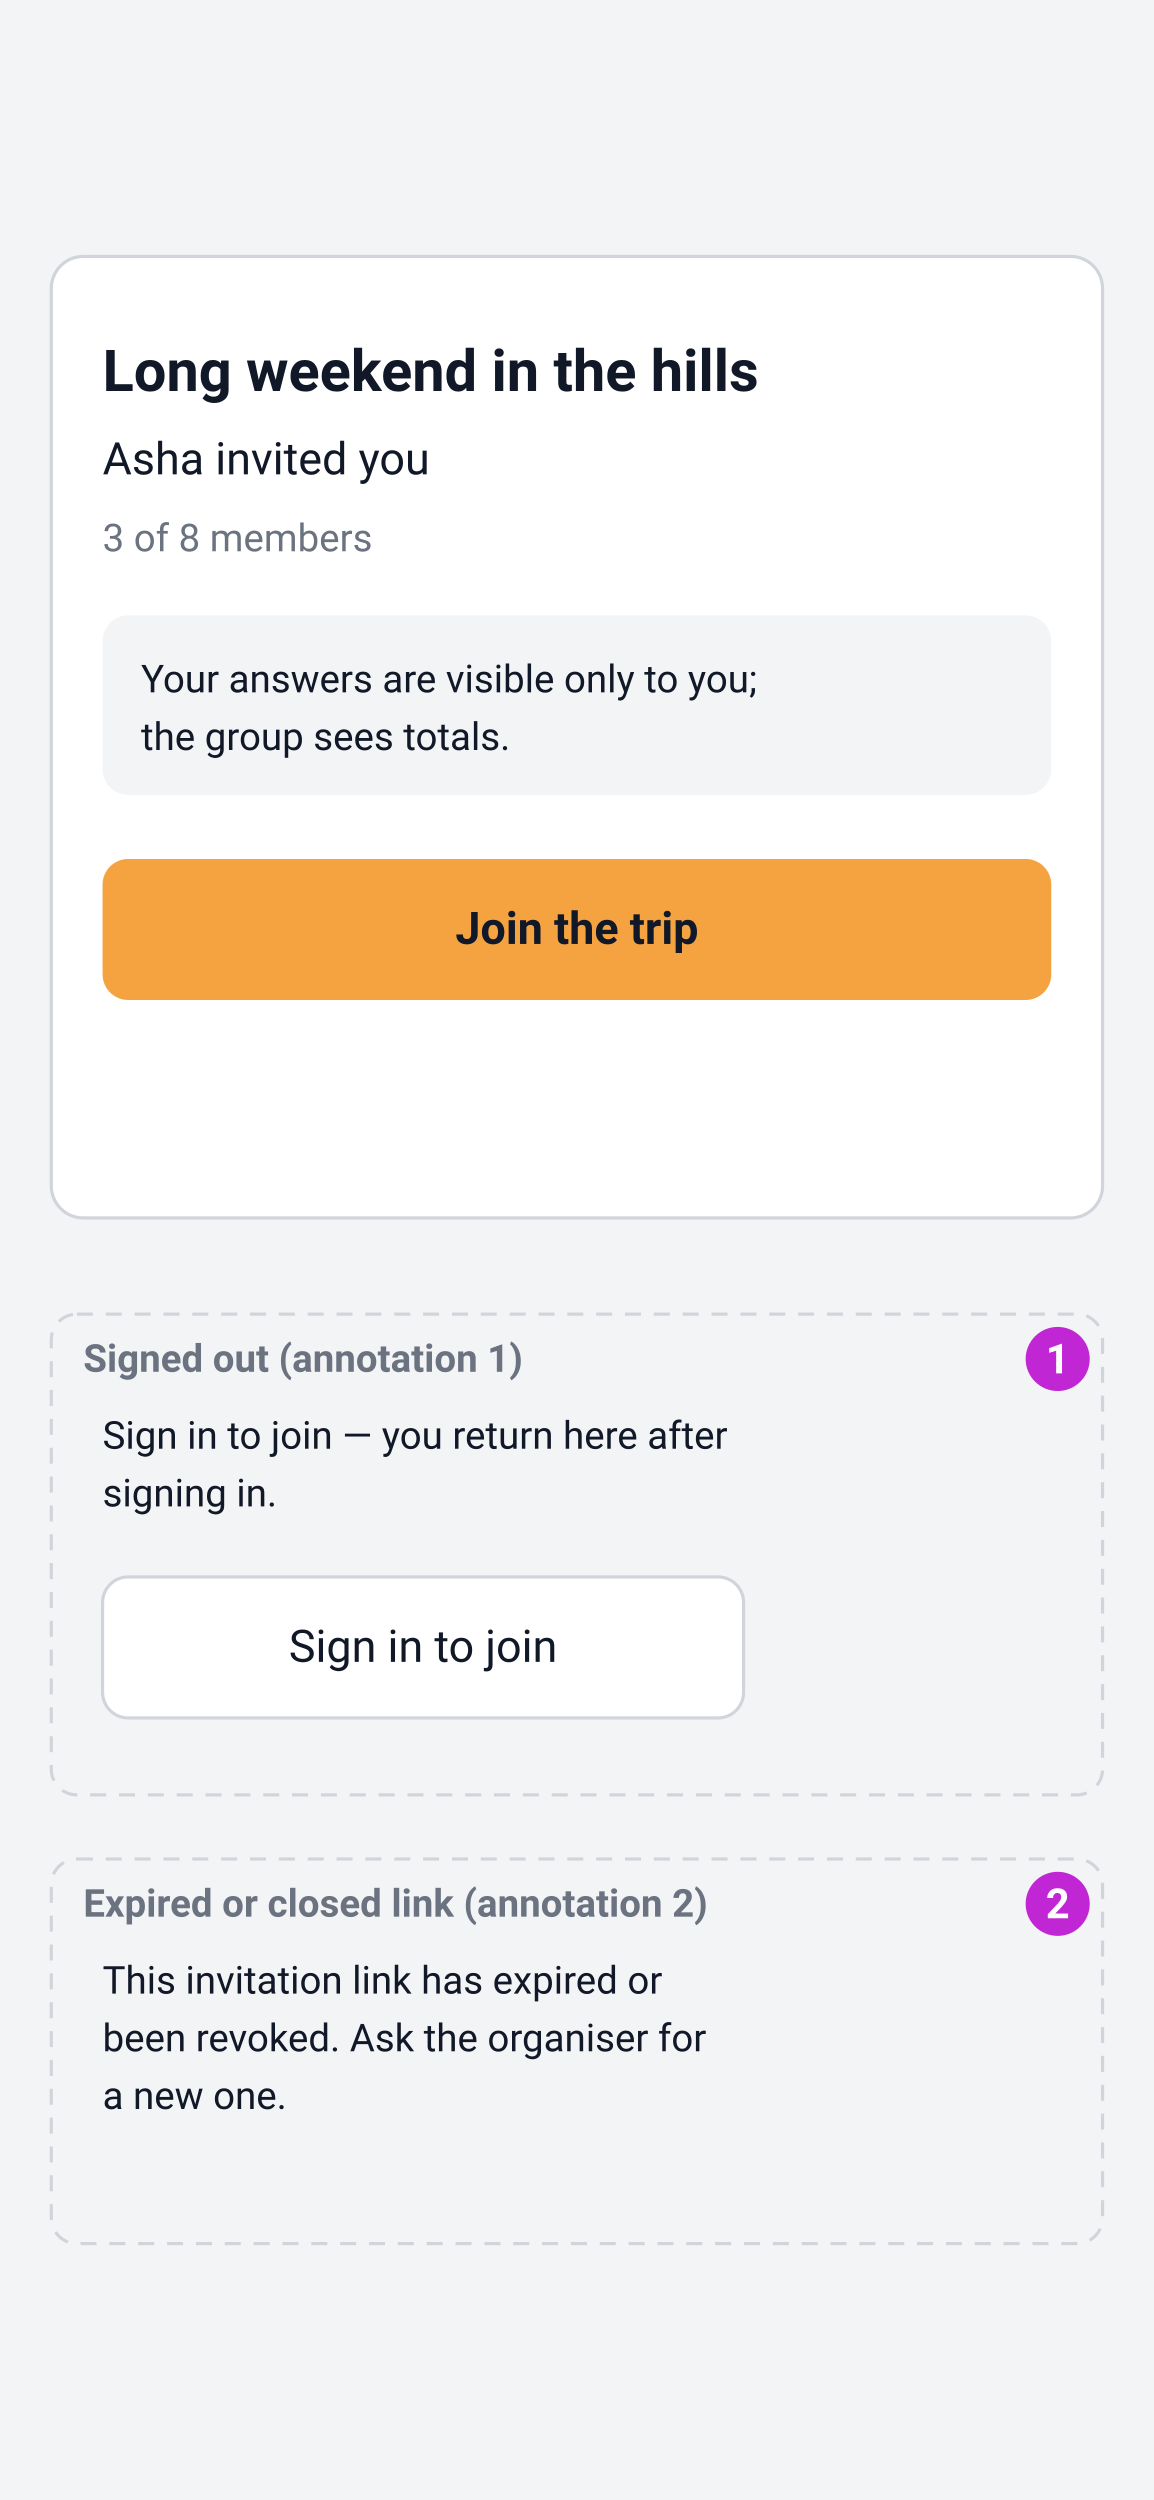
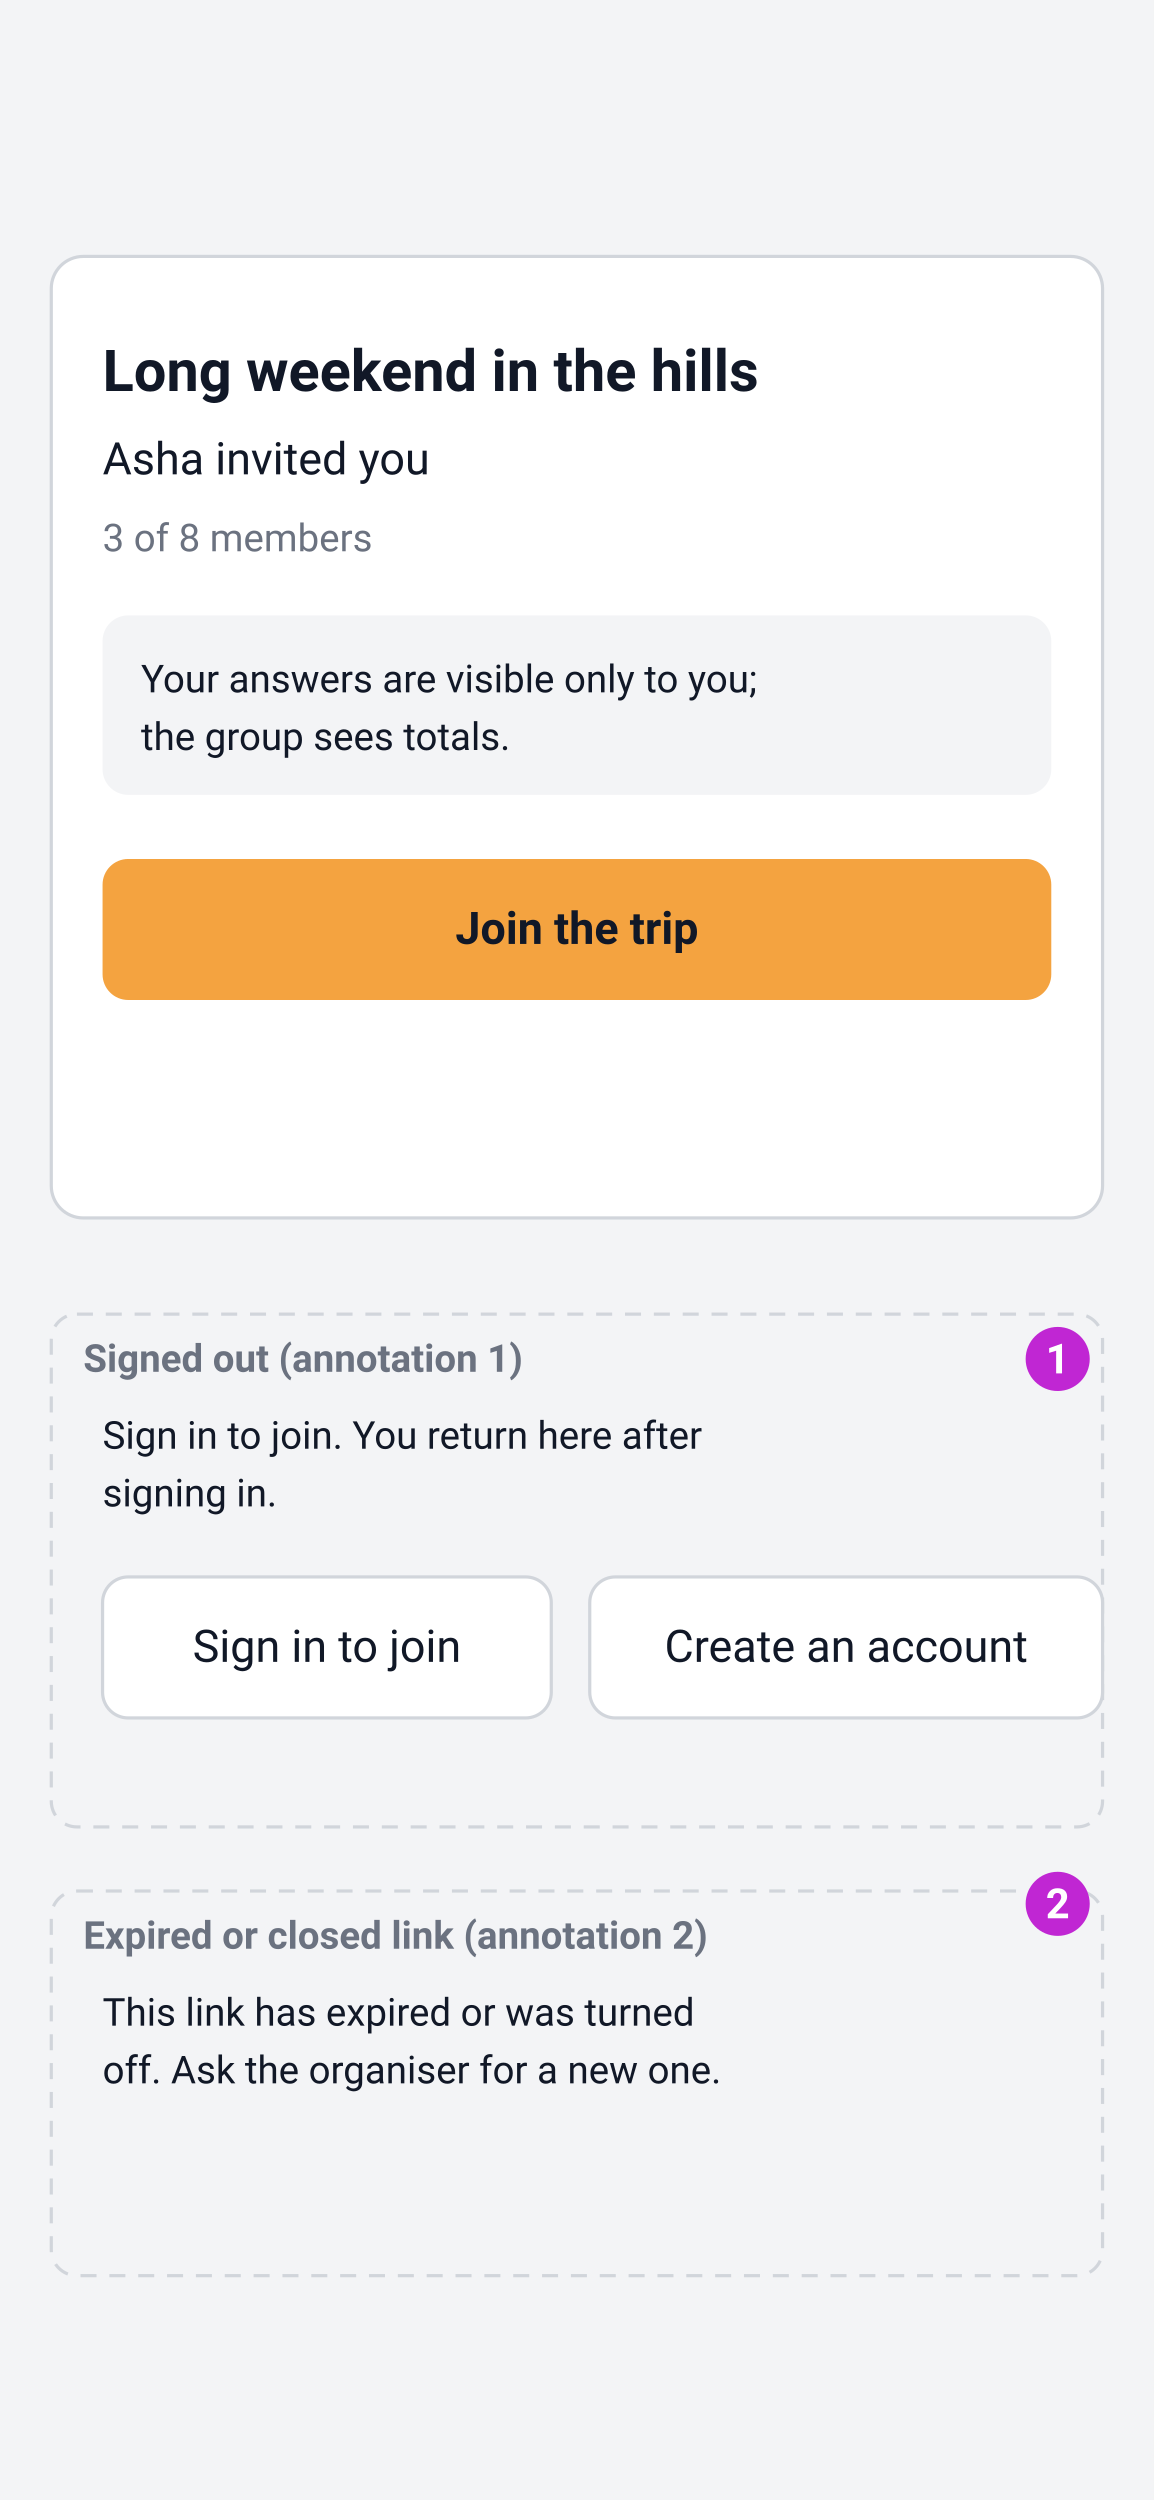
<svg xmlns="http://www.w3.org/2000/svg" width="360" height="780" viewBox="0 0 360 780">
  <rect width="360" height="780" fill="#F3F4F6" />
  <rect x="16" y="80" width="328" height="300" rx="10" fill="#FFFFFF" stroke="#D1D5DB" stroke-width="1" />
  <text x="32" y="122" font-family="system-ui, -apple-system, Segoe UI, Roboto, sans-serif" font-size="18" fill="#111827" font-weight="bold" text-anchor="start">Long weekend in the hills</text>
  <text x="32" y="148" font-family="system-ui, -apple-system, Segoe UI, Roboto, sans-serif" font-size="14" fill="#111827" font-weight="normal" text-anchor="start">Asha invited you</text>
  <text x="32" y="172" font-family="system-ui, -apple-system, Segoe UI, Roboto, sans-serif" font-size="12" fill="#6B7280" font-weight="normal" text-anchor="start">3 of 8 members</text>
  <rect x="32" y="192" width="296" height="56" rx="8" fill="#F3F4F6" stroke="none" stroke-width="1" />
  <text x="44" y="216" font-family="system-ui, -apple-system, Segoe UI, Roboto, sans-serif" font-size="12" fill="#111827" font-weight="normal" text-anchor="start">Your answers are visible only to you;</text>
  <text x="44" y="234" font-family="system-ui, -apple-system, Segoe UI, Roboto, sans-serif" font-size="12" fill="#111827" font-weight="normal" text-anchor="start">the group sees totals.</text>
  <rect x="32" y="268" width="296" height="44" rx="8" fill="#F4A340" stroke="none" stroke-width="1" />
  <text x="180" y="294.5" font-family="system-ui, -apple-system, Segoe UI, Roboto, sans-serif" font-size="14" fill="#111827" font-weight="bold" text-anchor="middle">Join the trip</text>
-   <rect x="16" y="410" width="328" height="150" rx="8" fill="#F3F4F6" stroke="#D1D5DB" stroke-width="1" stroke-dasharray="5 4" />
+   <rect x="16" y="410" width="328" height="160" rx="8" fill="#F3F4F6" stroke="#D1D5DB" stroke-width="1" stroke-dasharray="5 4" />
  <text x="26" y="428" font-family="system-ui, -apple-system, Segoe UI, Roboto, sans-serif" font-size="12" fill="#6B7280" font-weight="bold" text-anchor="start">Signed out (annotation 1)</text>
-   <text x="32" y="452" font-family="system-ui, -apple-system, Segoe UI, Roboto, sans-serif" font-size="12" fill="#111827" font-weight="normal" text-anchor="start">Sign in to join — you return here after</text>
+   <text x="32" y="452" font-family="system-ui, -apple-system, Segoe UI, Roboto, sans-serif" font-size="12" fill="#111827" font-weight="normal" text-anchor="start">Sign in to join. You return here after</text>
  <text x="32" y="470" font-family="system-ui, -apple-system, Segoe UI, Roboto, sans-serif" font-size="12" fill="#111827" font-weight="normal" text-anchor="start">signing in.</text>
-   <rect x="32" y="492" width="200" height="44" rx="8" fill="#FFFFFF" stroke="#D1D5DB" stroke-width="1" />
-   <text x="132" y="518.5" font-family="system-ui, -apple-system, Segoe UI, Roboto, sans-serif" font-size="14" fill="#111827" font-weight="normal" text-anchor="middle">Sign in to join</text>
+   <rect x="32" y="492" width="140" height="44" rx="8" fill="#FFFFFF" stroke="#D1D5DB" stroke-width="1" />
+   <text x="102" y="518.5" font-family="system-ui, -apple-system, Segoe UI, Roboto, sans-serif" font-size="14" fill="#111827" font-weight="normal" text-anchor="middle">Sign in to join</text>
+   <rect x="184" y="492" width="160" height="44" rx="8" fill="#FFFFFF" stroke="#D1D5DB" stroke-width="1" />
+   <text x="264" y="518.5" font-family="system-ui, -apple-system, Segoe UI, Roboto, sans-serif" font-size="14" fill="#111827" font-weight="normal" text-anchor="middle">Create an account</text>
  <circle cx="330" cy="424" r="10" fill="#C026D3" />
  <text x="330" y="428.5" font-family="system-ui, -apple-system, Segoe UI, Roboto, sans-serif" font-size="13" fill="#FFFFFF" font-weight="bold" text-anchor="middle">1</text>
-   <rect x="16" y="580" width="328" height="120" rx="8" fill="#F3F4F6" stroke="#D1D5DB" stroke-width="1" stroke-dasharray="5 4" />
-   <text x="26" y="598" font-family="system-ui, -apple-system, Segoe UI, Roboto, sans-serif" font-size="12" fill="#6B7280" font-weight="bold" text-anchor="start">Expired or closed link (annotation 2)</text>
-   <text x="32" y="622" font-family="system-ui, -apple-system, Segoe UI, Roboto, sans-serif" font-size="12" fill="#111827" font-weight="normal" text-anchor="start">This invitation link has expired or</text>
-   <text x="32" y="640" font-family="system-ui, -apple-system, Segoe UI, Roboto, sans-serif" font-size="12" fill="#111827" font-weight="normal" text-anchor="start">been revoked. Ask the organiser for</text>
-   <text x="32" y="658" font-family="system-ui, -apple-system, Segoe UI, Roboto, sans-serif" font-size="12" fill="#111827" font-weight="normal" text-anchor="start">a new one.</text>
+   <rect x="16" y="590" width="328" height="120" rx="8" fill="#F3F4F6" stroke="#D1D5DB" stroke-width="1" stroke-dasharray="5 4" />
+   <text x="26" y="608" font-family="system-ui, -apple-system, Segoe UI, Roboto, sans-serif" font-size="12" fill="#6B7280" font-weight="bold" text-anchor="start">Expired or closed link (annotation 2)</text>
+   <text x="32" y="632" font-family="system-ui, -apple-system, Segoe UI, Roboto, sans-serif" font-size="12" fill="#111827" font-weight="normal" text-anchor="start">This link has expired or was turned</text>
+   <text x="32" y="650" font-family="system-ui, -apple-system, Segoe UI, Roboto, sans-serif" font-size="12" fill="#111827" font-weight="normal" text-anchor="start">off. Ask the organiser for a new one.</text>
  <circle cx="330" cy="594" r="10" fill="#C026D3" />
  <text x="330" y="598.5" font-family="system-ui, -apple-system, Segoe UI, Roboto, sans-serif" font-size="13" fill="#FFFFFF" font-weight="bold" text-anchor="middle">2</text>
</svg>
